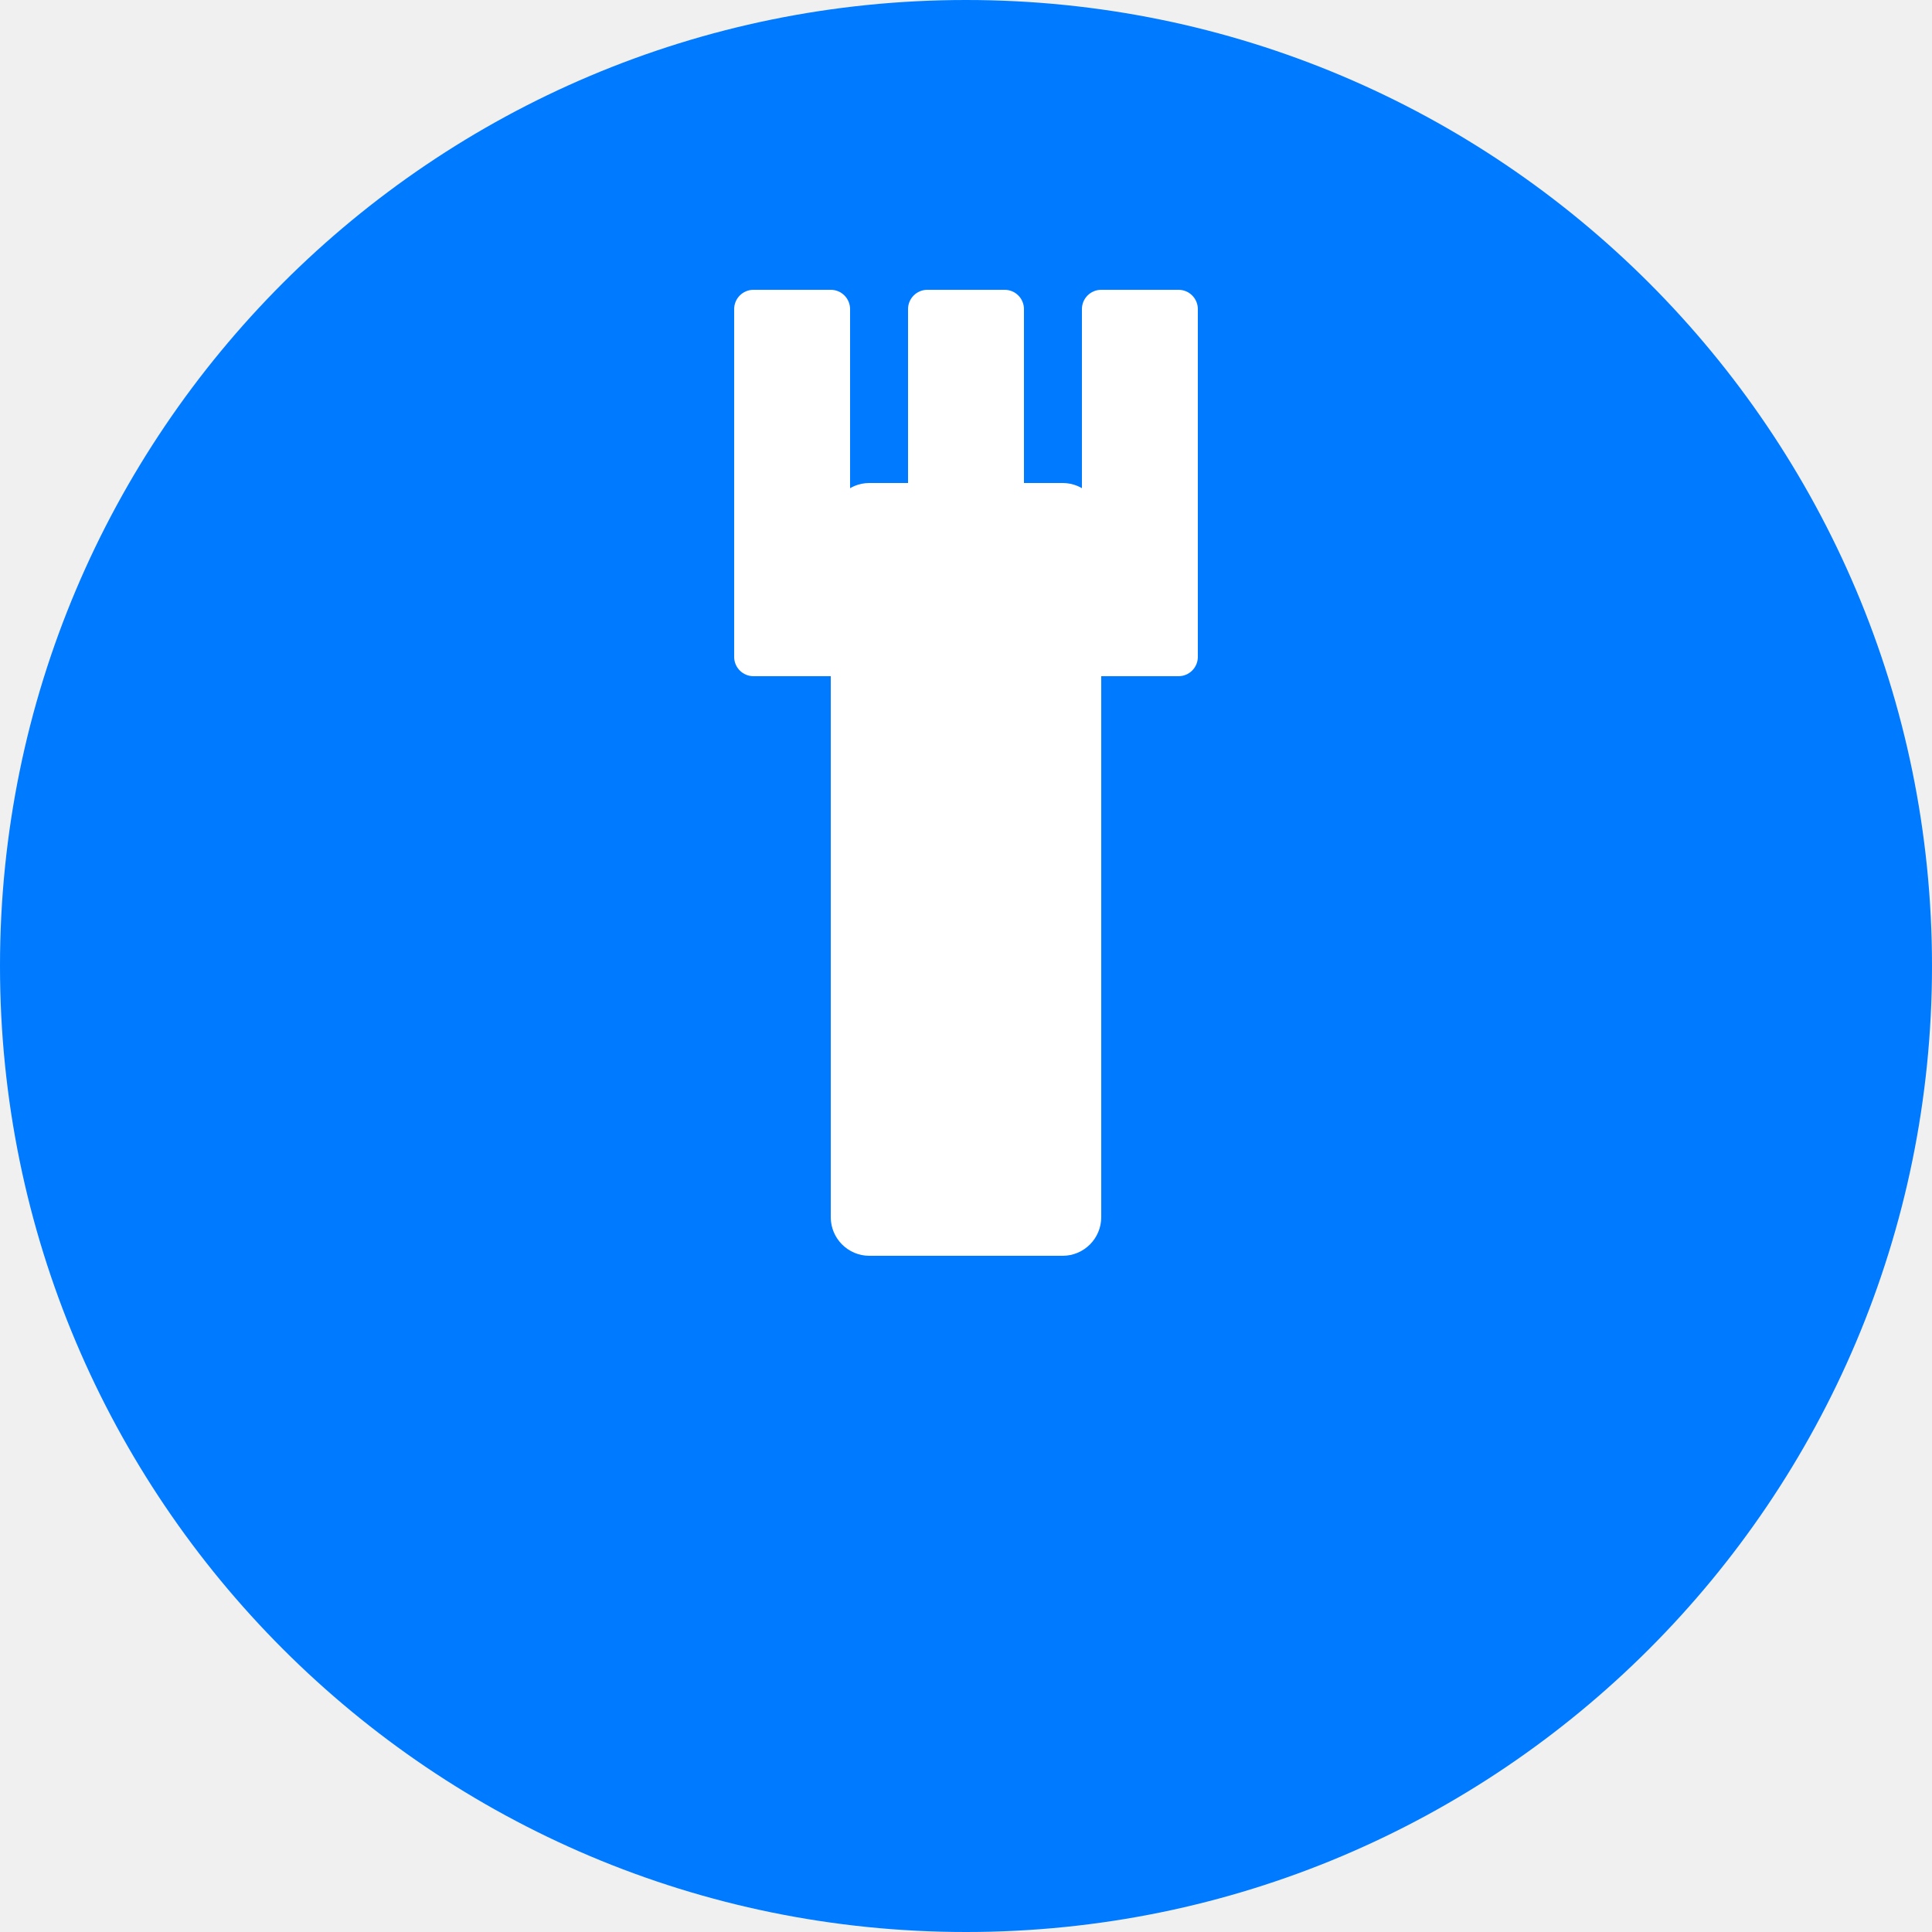
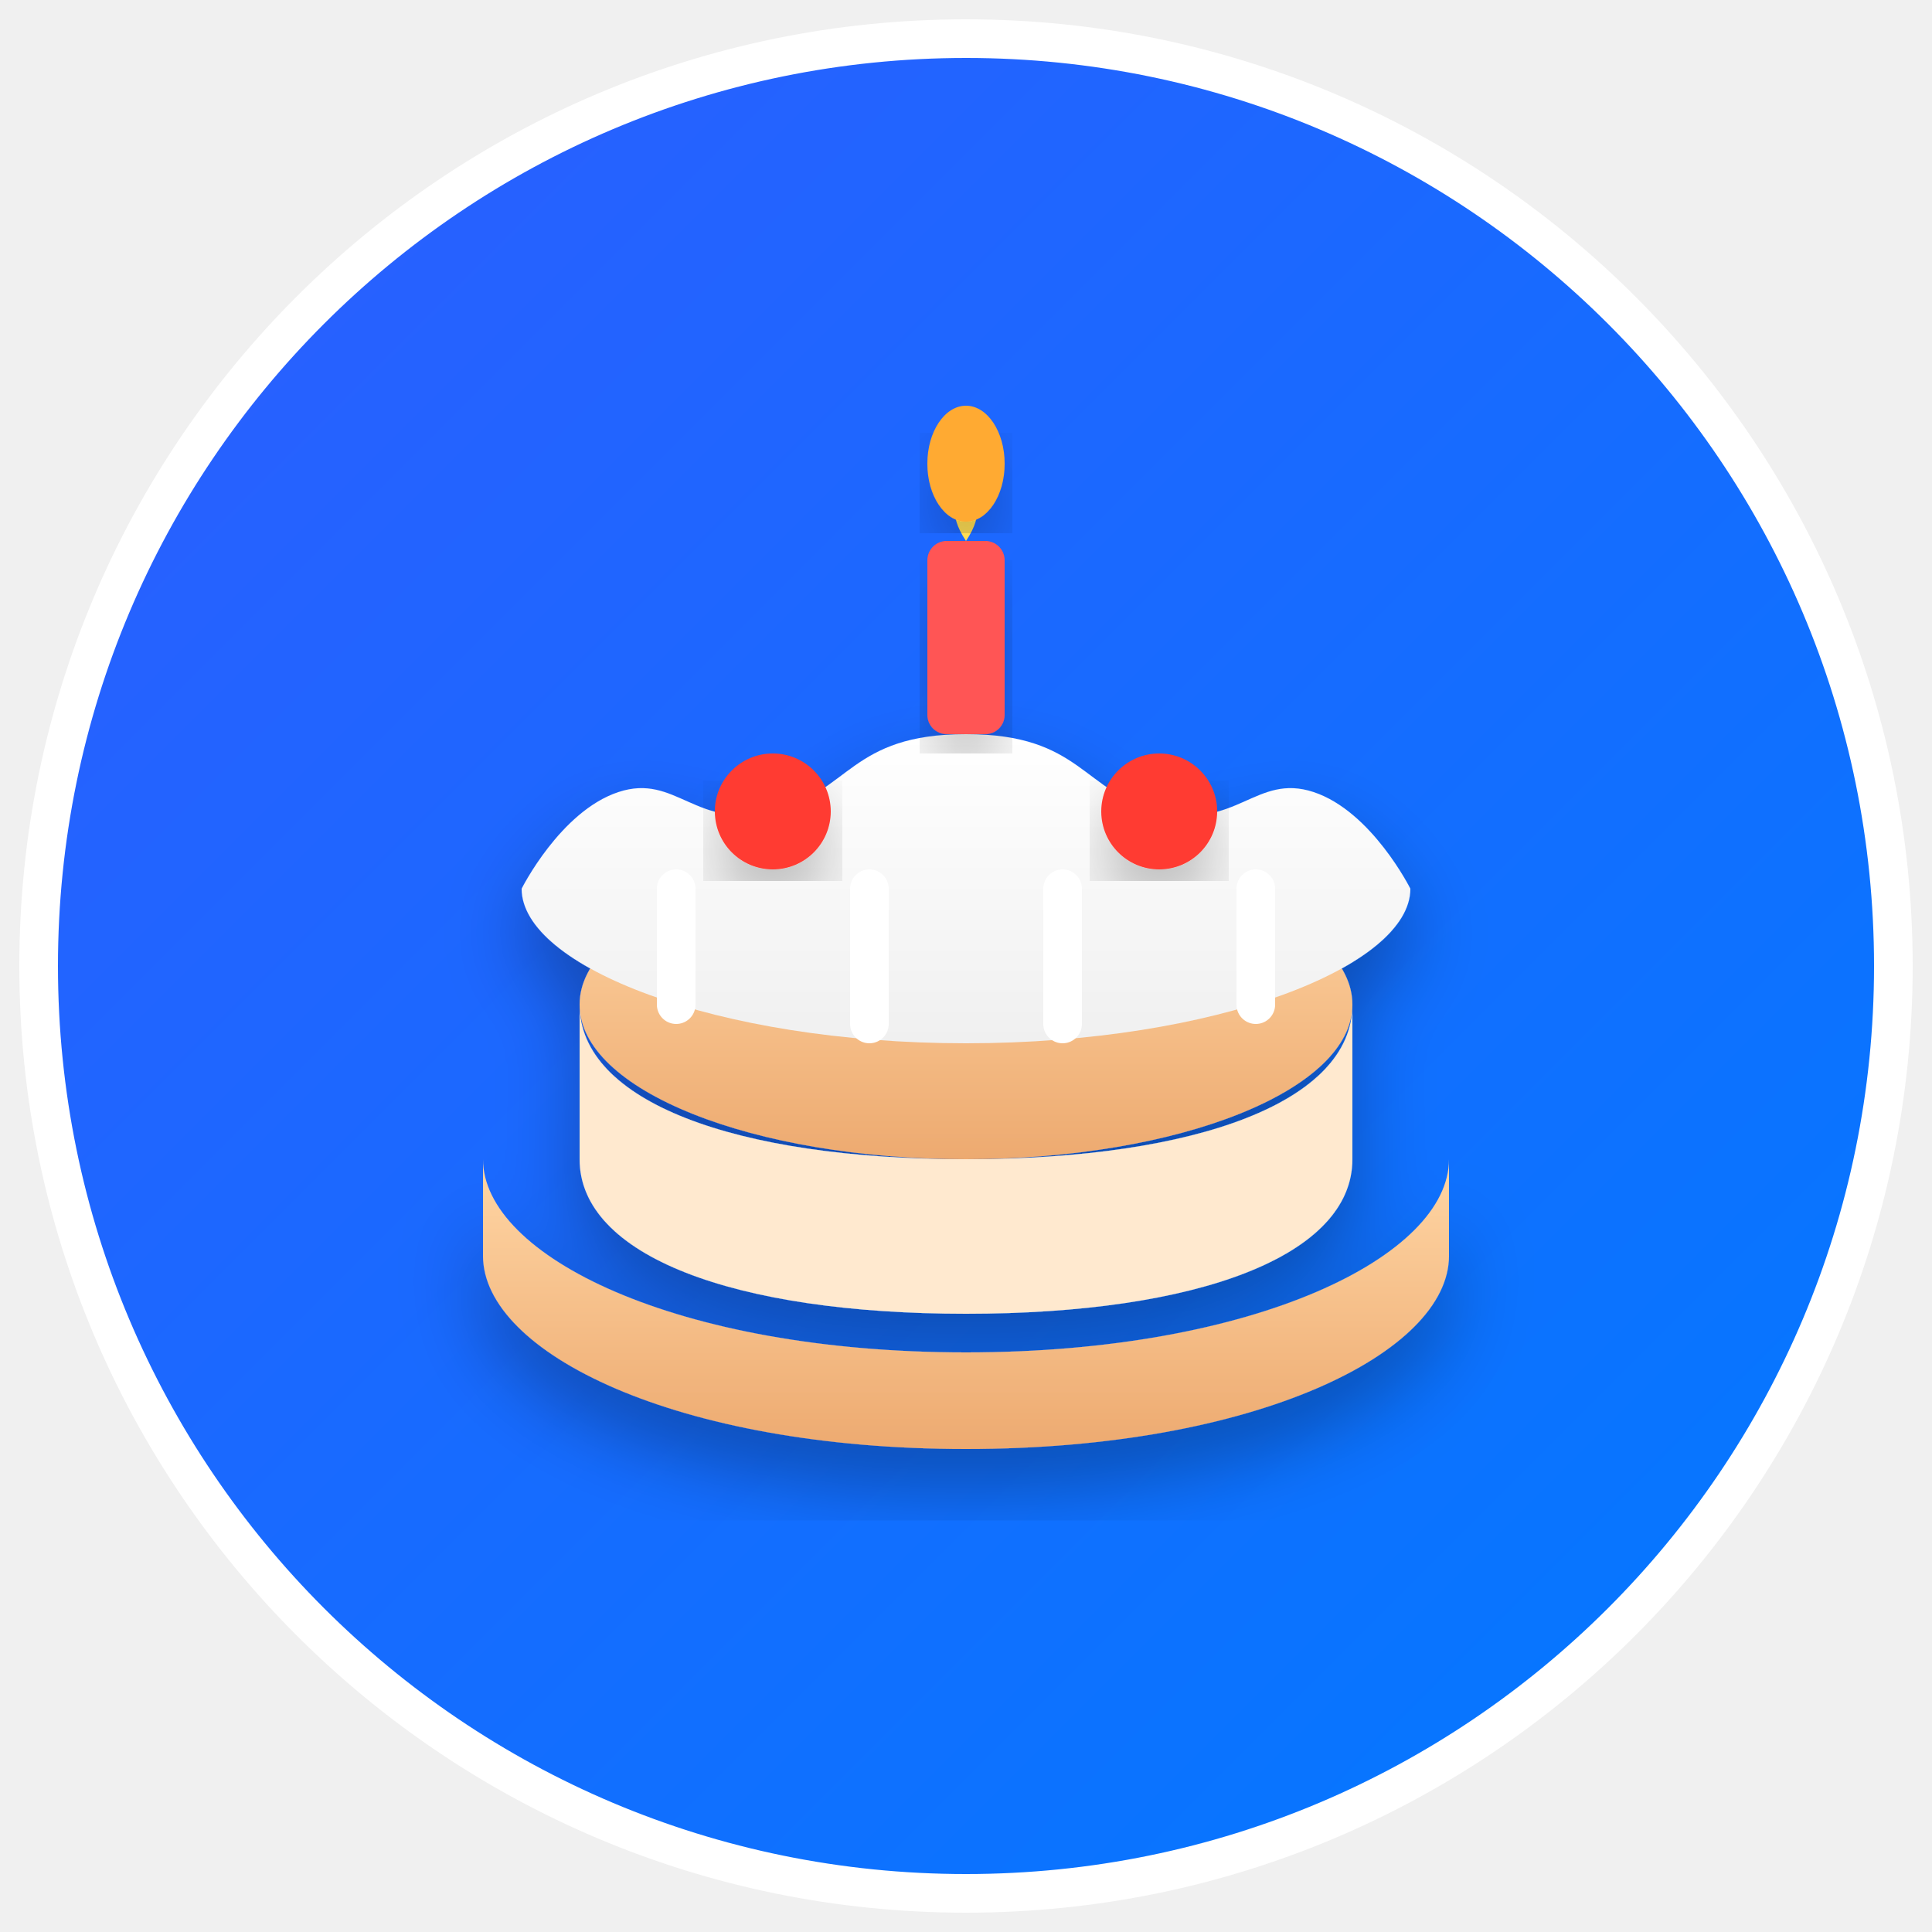
<svg xmlns="http://www.w3.org/2000/svg" viewBox="0 0 100 100" fill="none">
-   <circle cx="50" cy="50" r="50" fill="#007AFF" />
-   <rect x="43" y="25" width="14" height="40" fill="#ffffff" rx="2" />
-   <rect x="38" y="15" width="6" height="20" fill="#ffffff" rx="1" />
-   <rect x="47" y="15" width="6" height="20" fill="#ffffff" rx="1" />
-   <rect x="56" y="15" width="6" height="20" fill="#ffffff" rx="1" />
+   <defs>
+     <linearGradient id="bg-gradient" x1="0%" y1="0%" x2="100%" y2="100%">
+       <stop offset="0%" stop-color="#2E5CFF" />
+       <stop offset="100%" stop-color="#007AFF" />
+     </linearGradient>
+     <linearGradient id="frosting-gradient" x1="0%" y1="0%" x2="0%" y2="100%">
+       <stop offset="0%" stop-color="#FFFFFF" />
+       <stop offset="100%" stop-color="#F0F0F0" />
+     </linearGradient>
+     <linearGradient id="cake-gradient" x1="0%" y1="0%" x2="0%" y2="100%">
+       <stop offset="0%" stop-color="#FFD6A5" />
+       <stop offset="100%" stop-color="#EDAA70" />
+     </linearGradient>
+     <filter id="shadow" x="-10%" y="-10%" width="120%" height="120%">
+       <feDropShadow dx="0" dy="2" stdDeviation="2" flood-opacity="0.3" />
+     </filter>
+   </defs>
+   <circle cx="50" cy="50" r="48" fill="url(#bg-gradient)" stroke="#ffffff" stroke-width="2" />
+   <g filter="url(#shadow)">
+     <path d="M25 65C25 70 35 75 50 75C65 75 75 70 75 65L75 60C75 65 65 70 50 70C35 70 25 65 25 60L25 65Z" fill="url(#cake-gradient)" />
+     <path d="M30 60C30 65 38 68 50 68C62 68 70 65 70 60L70 52C70 57 62 60 50 60C38 60 30 57 30 52L30 60Z" fill="#FFE9CF" />
+     <ellipse cx="50" cy="52" rx="20" ry="8" fill="url(#cake-gradient)" />
+     <path d="M27 46C27 50 37 54 50 54C63 54 73 50 73 46C73 46 71 42 68 41C65 40 64 43 60 42C56 41 56 38 50 38C44 38 44 41 40 42C36 43 35 40 32 41C29 42 27 46 27 46Z" fill="url(#frosting-gradient)" />
+     <path d="M35 46C35 48 35 52 35 52" stroke="#FFFFFF" stroke-width="2" stroke-linecap="round" />
+     <path d="M45 46C45 48 45 53 45 53" stroke="#FFFFFF" stroke-width="2" stroke-linecap="round" />
+     <path d="M55 46C55 48 55 53 55 53" stroke="#FFFFFF" stroke-width="2" stroke-linecap="round" />
+     <path d="M65 46C65 48 65 52 65 52" stroke="#FFFFFF" stroke-width="2" stroke-linecap="round" />
+   </g>
+   <rect x="48" y="28" width="4" height="10" rx="1" fill="#FF5555" filter="url(#shadow)" />
+   <path d="M50 28C48 25 52 25 50 28" fill="#FFDD55" filter="url(#shadow)" />
+   <ellipse cx="50" cy="24" rx="2" ry="3" fill="#FFAA33" filter="url(#shadow)" />
+   <circle cx="40" cy="42" r="3" fill="#FF3B30" filter="url(#shadow)" />
+   <circle cx="60" cy="42" r="3" fill="#FF3B30" filter="url(#shadow)" />
</svg>
